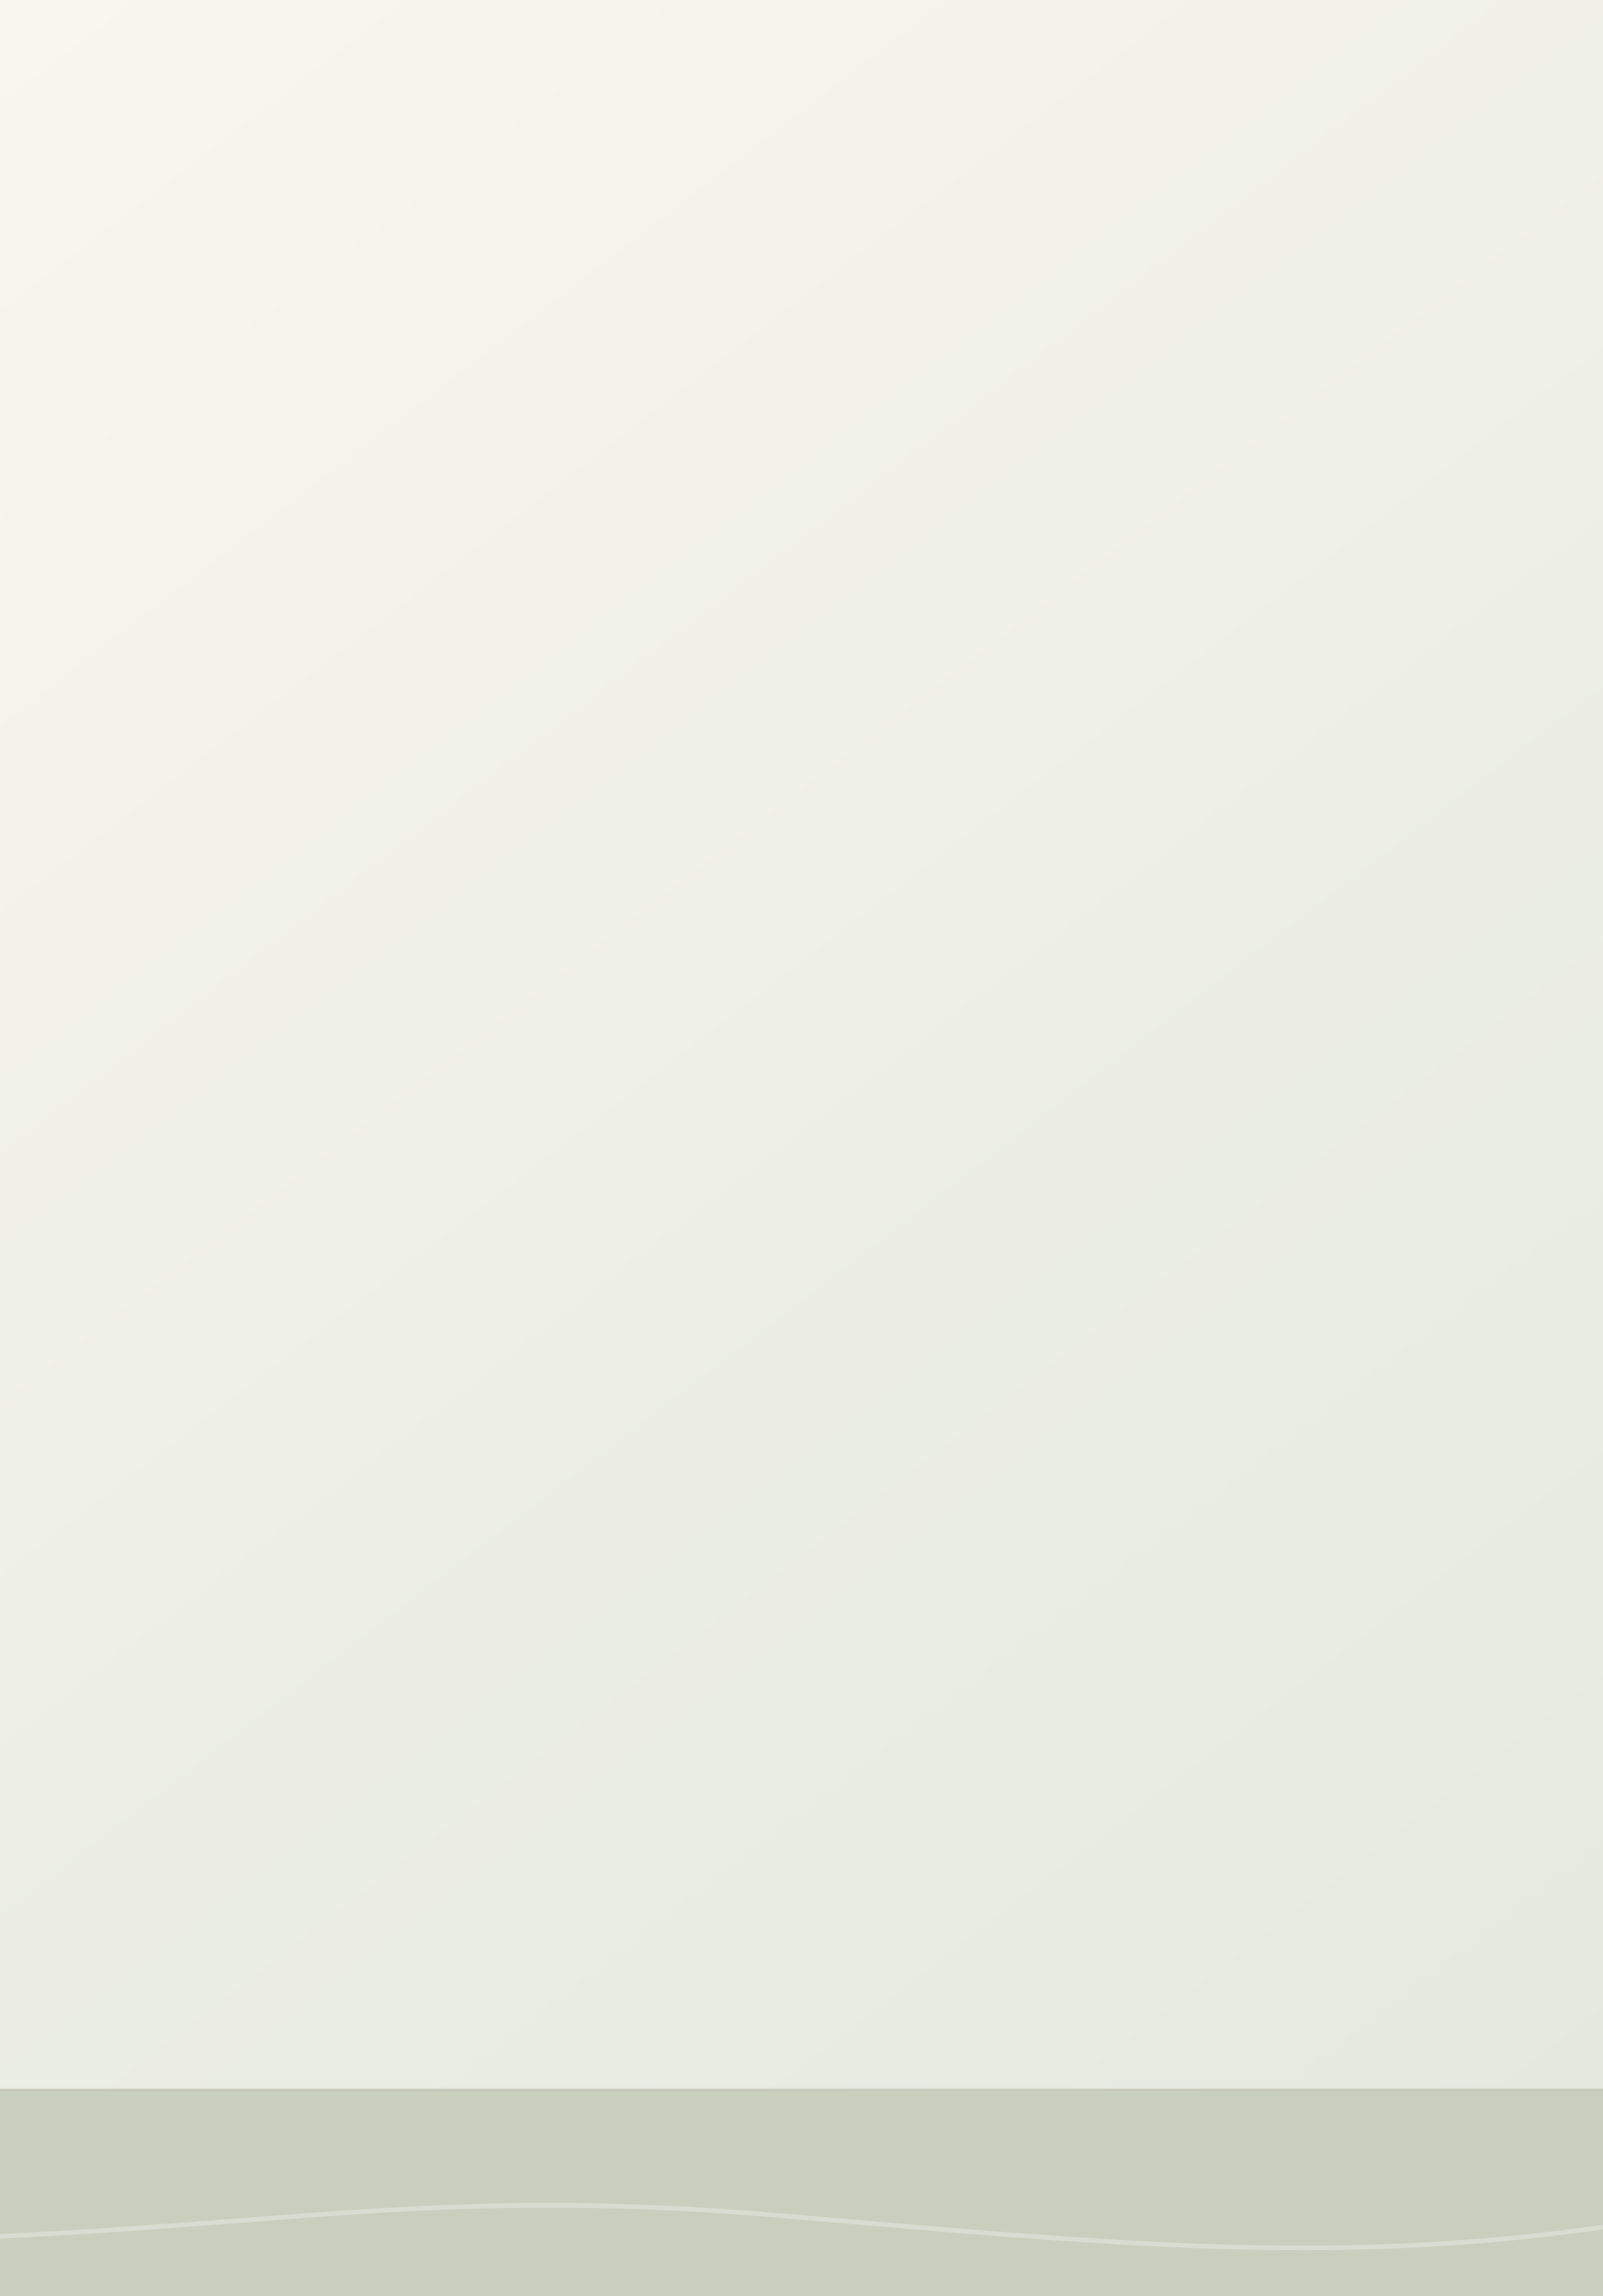
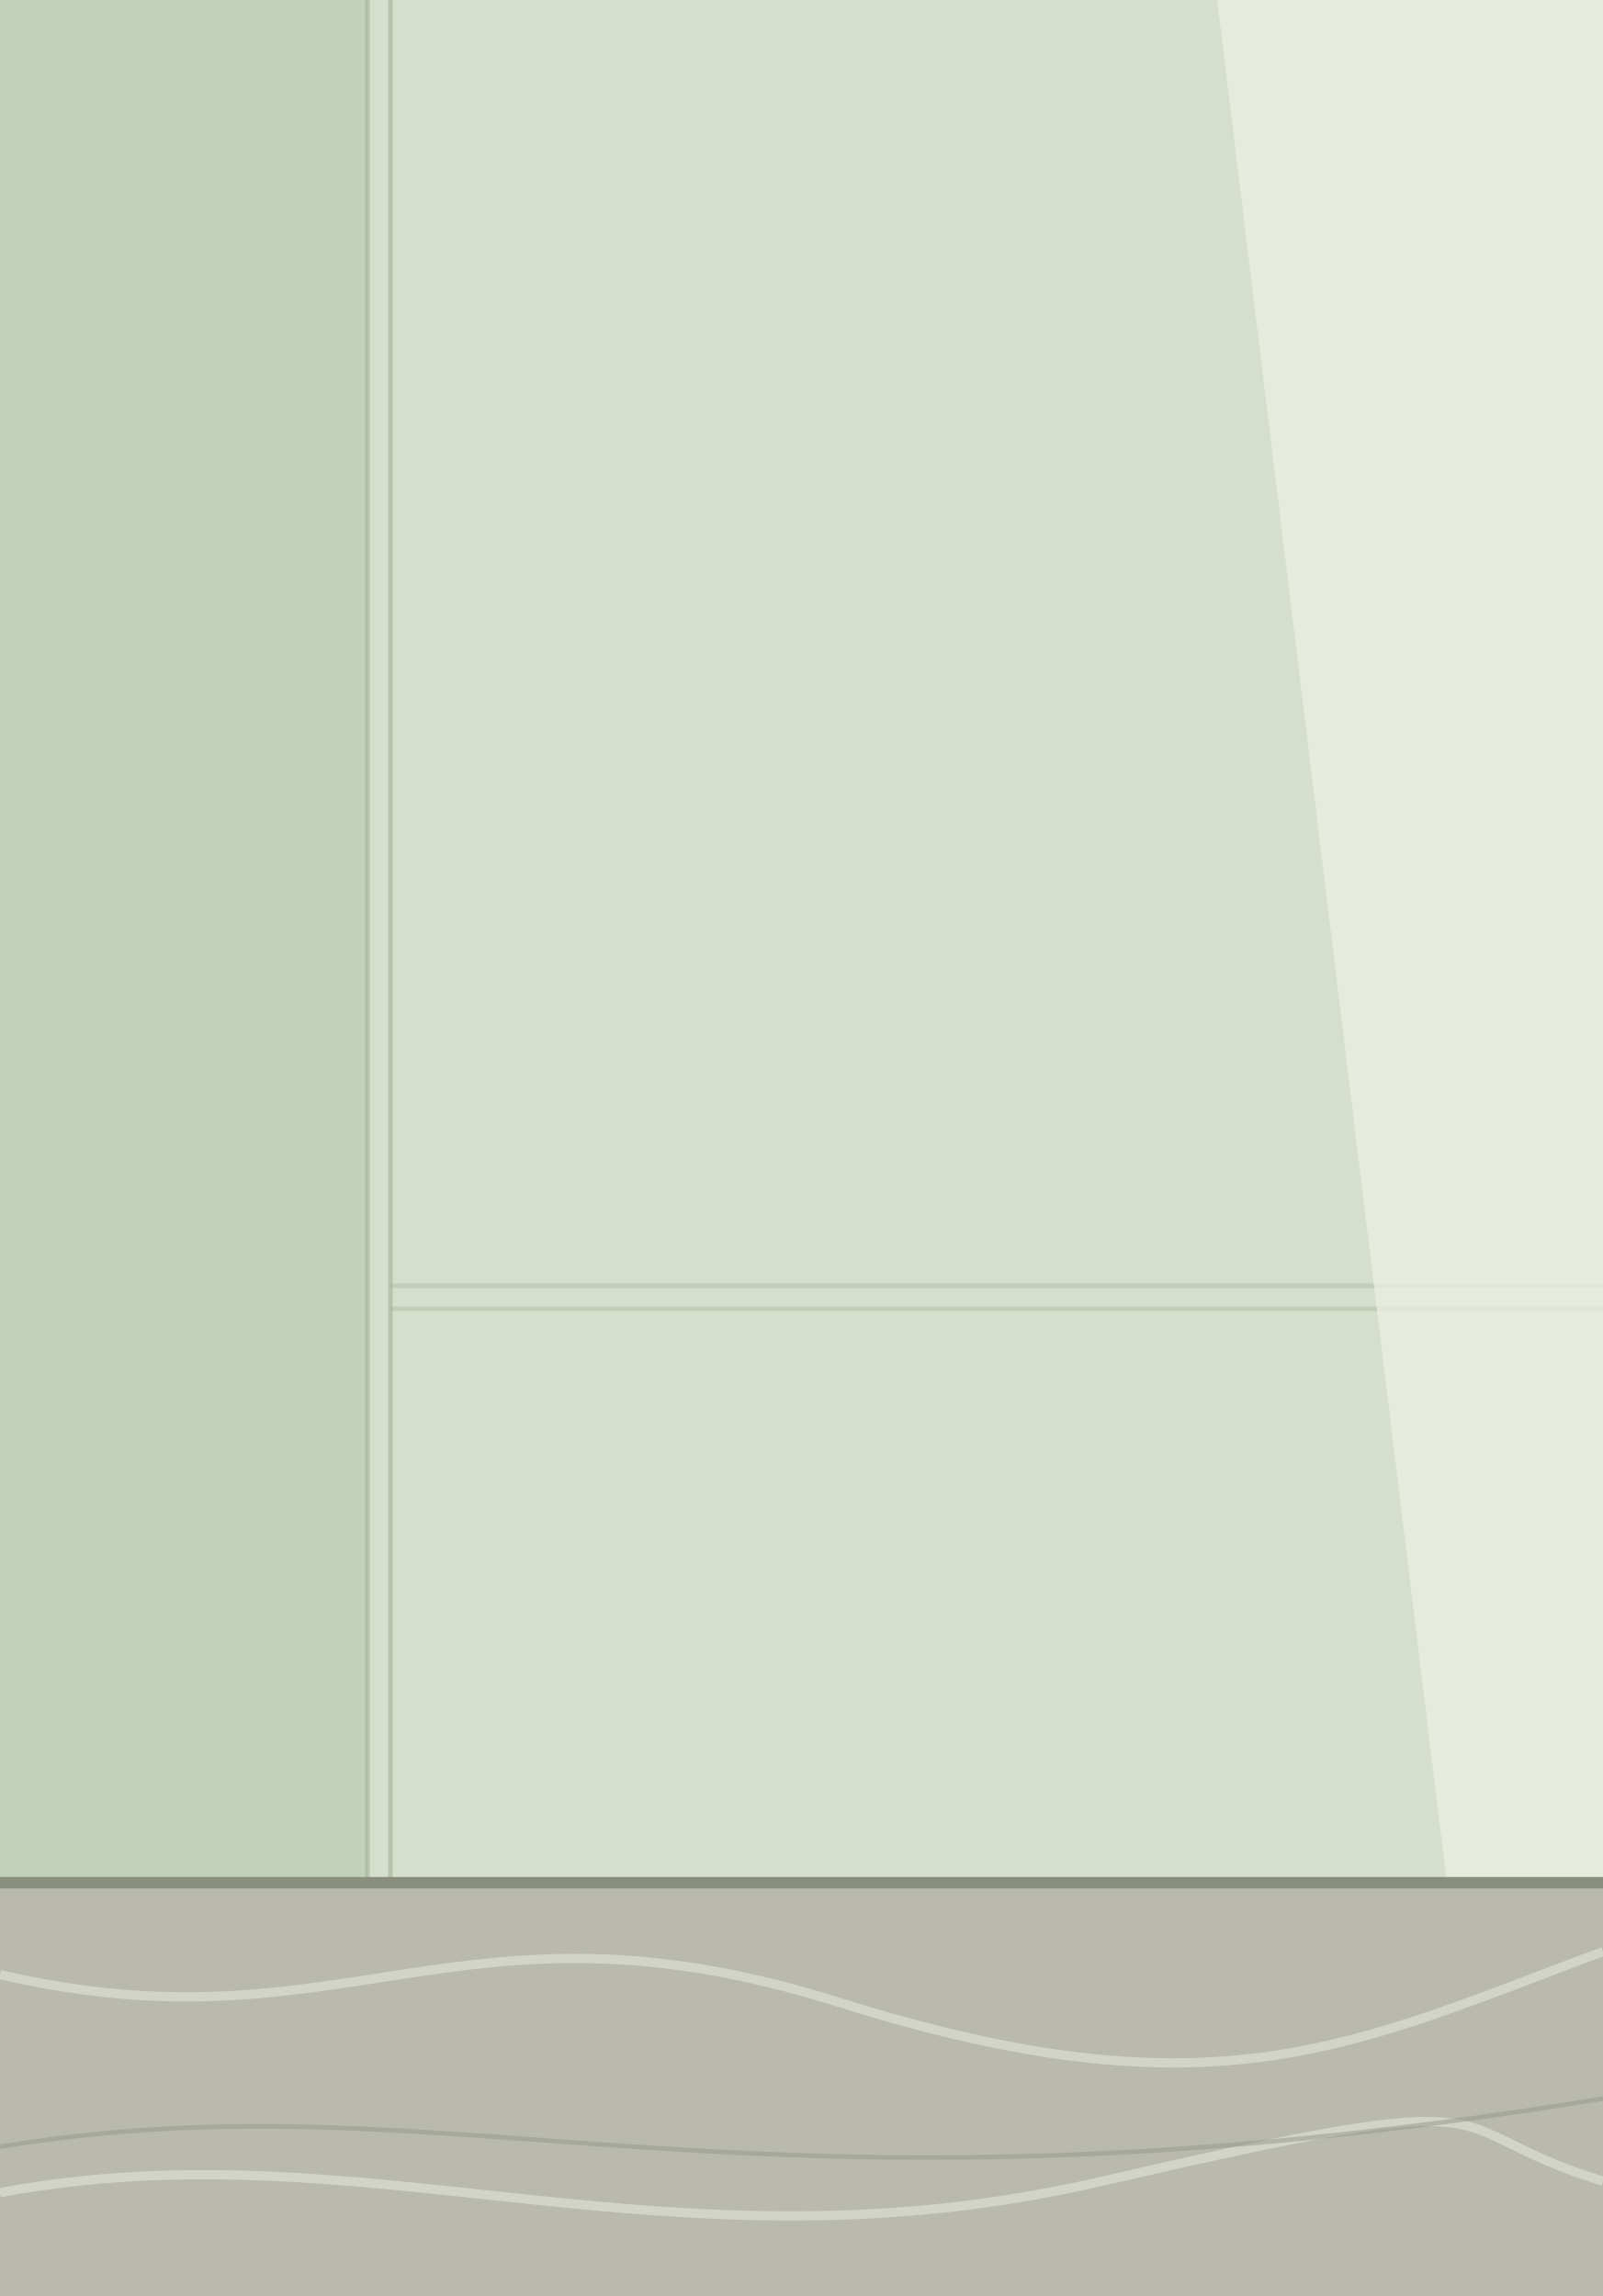
<svg xmlns="http://www.w3.org/2000/svg" viewBox="0 0 698 1000">
-   <rect width="698" height="1000" fill="#e4e9df" />
-   <defs>
-     <linearGradient id="wall" gradientUnits="userSpaceOnUse" x1="0" y1="0" x2="698" y2="910">
-       <stop offset="0" stop-color="#f8f6ef" />
-       <stop offset="1" stop-color="#e4e9df" />
-     </linearGradient>
-   </defs>
-   <rect width="698" height="910" fill="url(#wall)" />
-   <rect y="910" width="698" height="90" fill="#c9cebf" />
-   <path d="M0 910 L698 910" stroke="#a79f8e" stroke-width="1" opacity="0.23" />
-   <path d="M0 974 C130 968 200 953 340 965 S580 987 698 970" fill="none" stroke="#f1f3eb" stroke-width="2" opacity="0.4" />
+   <rect width="698" height="1000" fill="#d5dfcc" />
+   <path d="M0 0 H160 V820 H0Z" fill="#b9c9af" opacity="0.65" />
+   <path d="M160 0 V820 M170 0 V820" stroke="#9daf92" stroke-width="2" opacity="0.55" />
+   <path d="M170 560 H698 M170 570 H698" stroke="#9daf92" stroke-width="2" opacity="0.35" />
+   <path d="M530 0 H698 V820 H630Z" fill="#eef1e4" opacity="0.7" />
+   <rect y="820" width="698" height="180" fill="#b9baad" />
+   <path d="M0 820 H698" stroke="#898e7d" stroke-width="5" />
+   <path d="M0 860 C150 895 200 820 365 872 S590 890 698 850 M0 955 C160 925 290 994 480 950 S620 926 698 950" fill="none" stroke="#e5e6da" stroke-width="4" opacity="0.6" />
+   <path d="M0 935 C200 902 320 976 698 914" fill="none" stroke="#929787" stroke-width="2" opacity="0.5" />
</svg>
